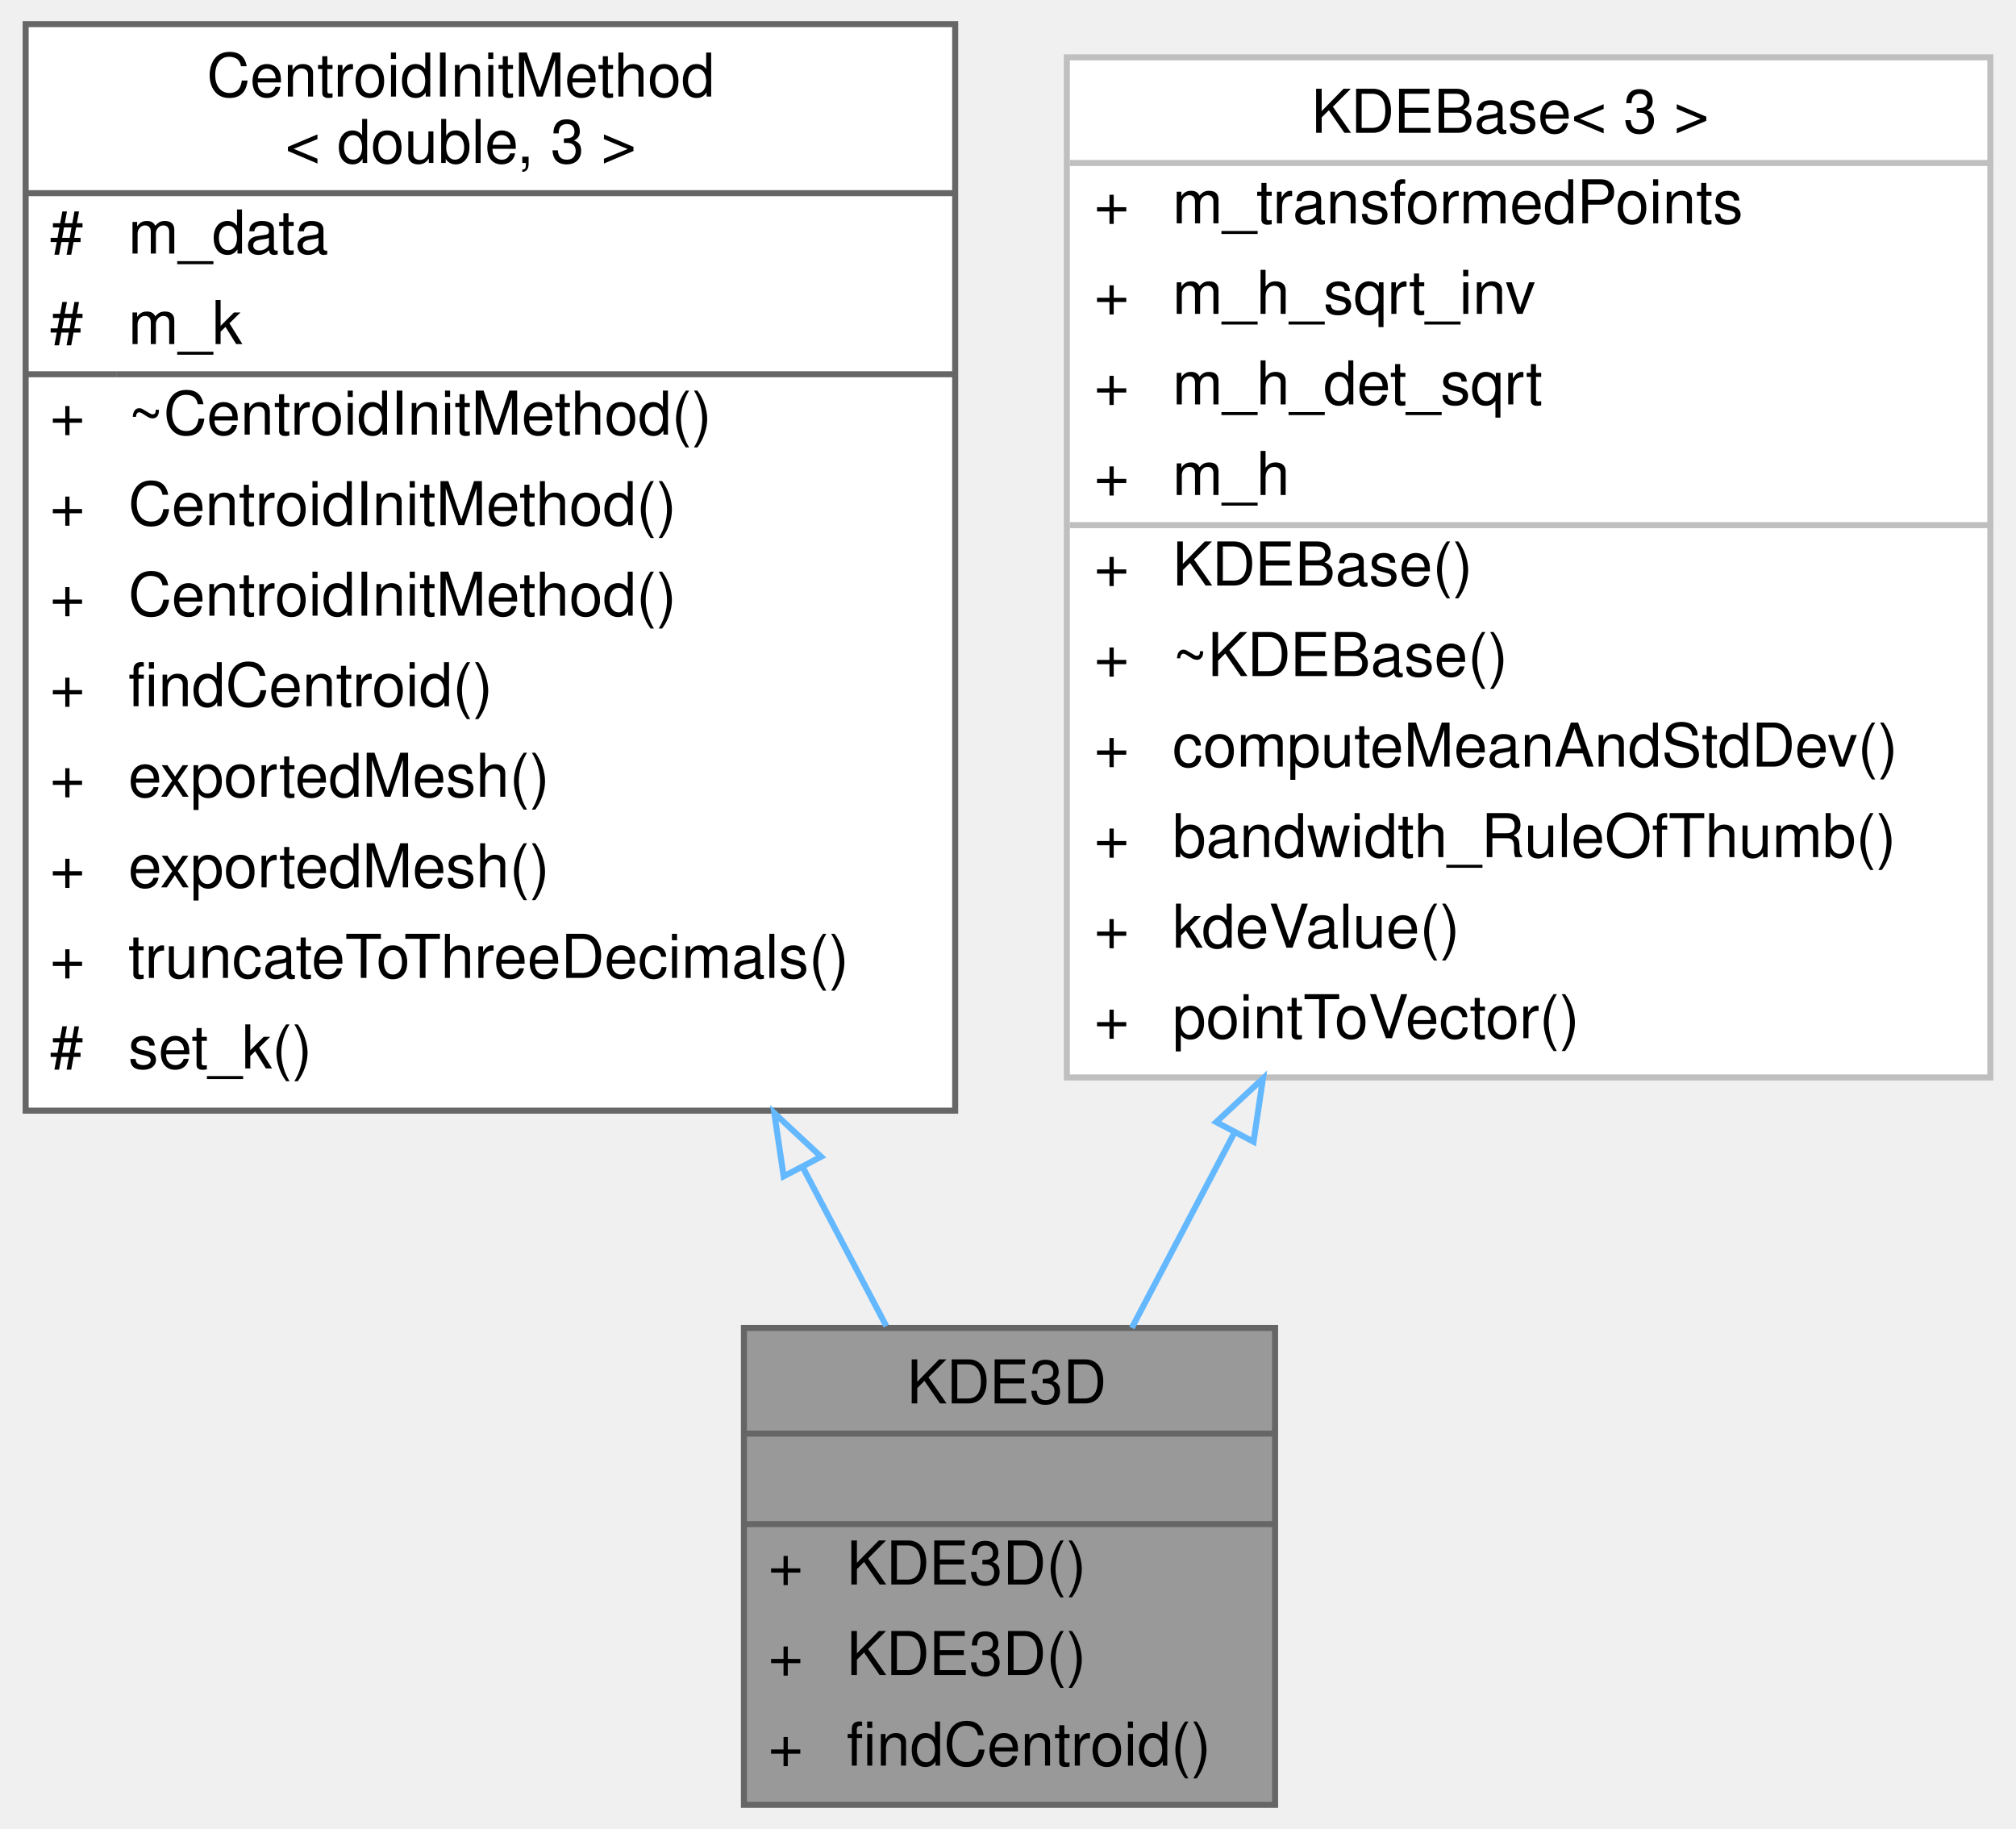
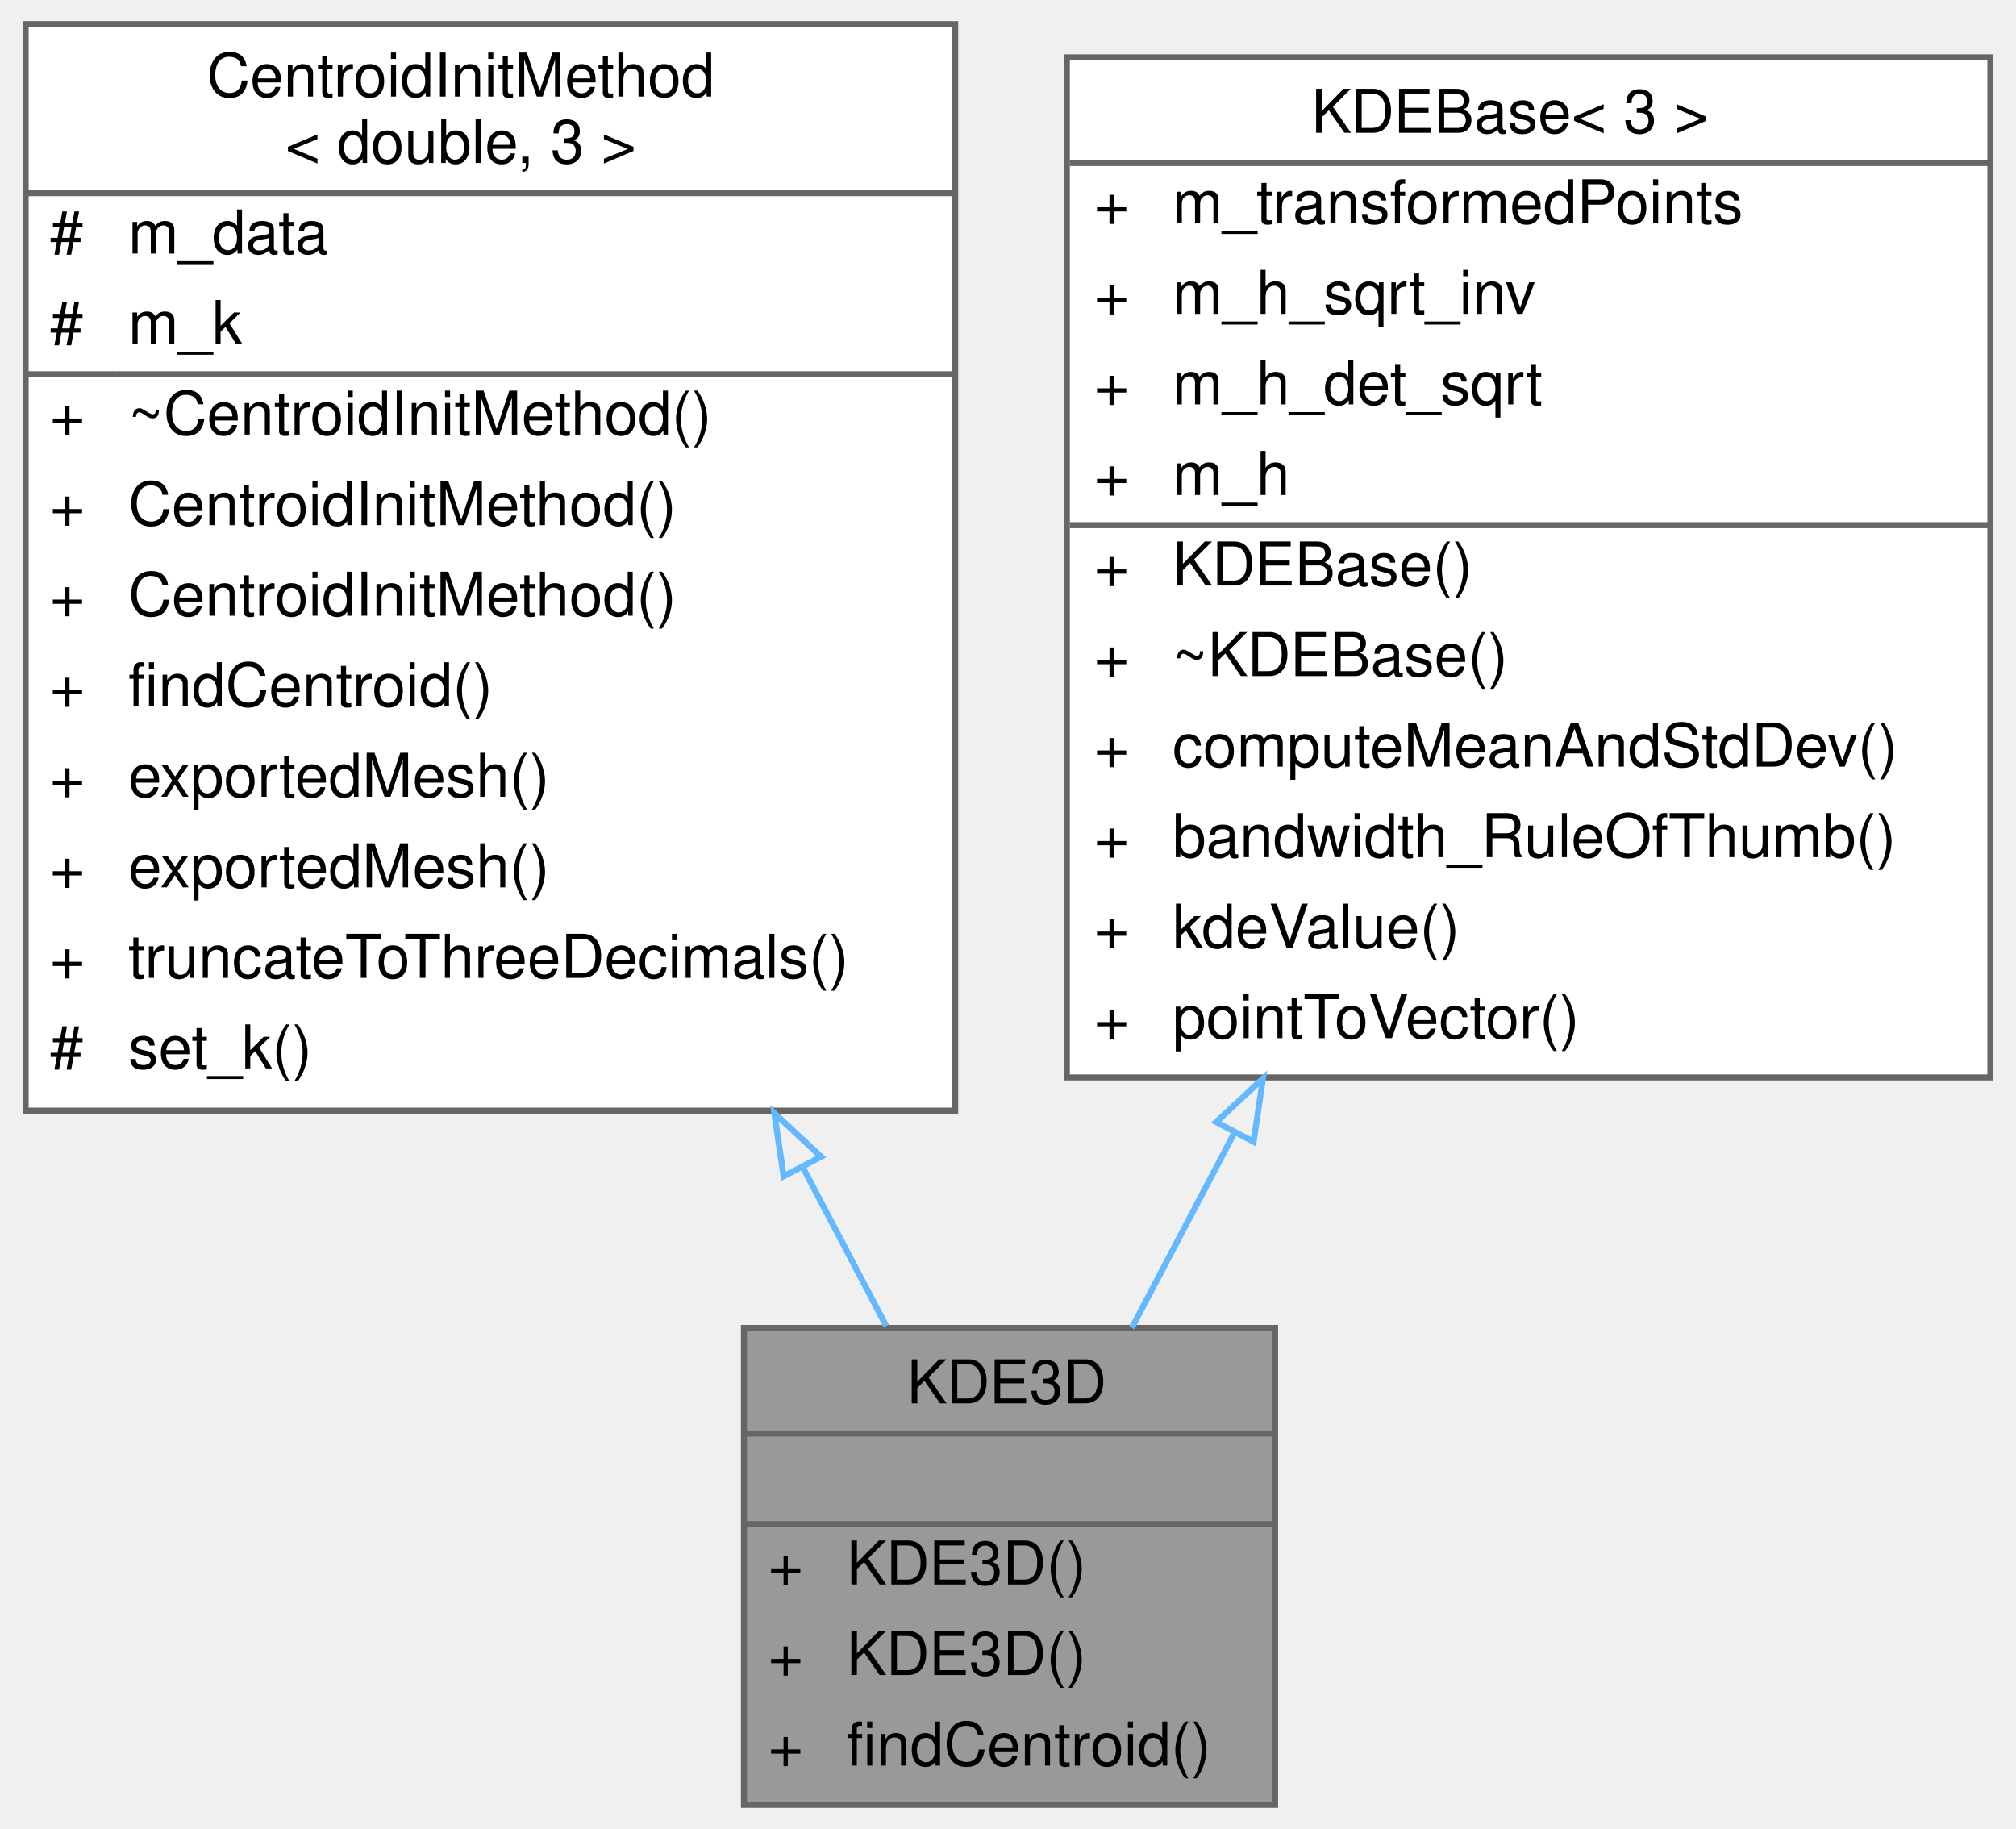
<svg xmlns="http://www.w3.org/2000/svg" xmlns:xlink="http://www.w3.org/1999/xlink" width="334pt" height="303pt" viewBox="0.00 0.00 333.50 303.00">
  <g id="graph0" class="graph" transform="scale(1 1) rotate(0) translate(4 299)">
    <g id="Node000001" class="node">
      <g id="a_Node000001">
-         <a xlink:title=" ">
+         <a xlink:title="Implements Kernel Density Estimation (KDE) for 3D data.">
          <polygon fill="#999999" stroke="transparent" points="207,-79 119,-79 119,0 207,0 207,-79" />
          <text text-anchor="start" x="146" y="-66.5" font-family="Helvetica,sans-Serif" font-size="10.00">KDE3D</text>
          <text text-anchor="start" x="161" y="-51.5" font-family="Helvetica,sans-Serif" font-size="10.00"> </text>
          <text text-anchor="start" x="123" y="-36.5" font-family="Helvetica,sans-Serif" font-size="10.00">+</text>
          <text text-anchor="start" x="136" y="-36.5" font-family="Helvetica,sans-Serif" font-size="10.00">KDE3D()</text>
          <text text-anchor="start" x="123" y="-21.5" font-family="Helvetica,sans-Serif" font-size="10.00">+</text>
          <text text-anchor="start" x="136" y="-21.5" font-family="Helvetica,sans-Serif" font-size="10.00">KDE3D()</text>
          <text text-anchor="start" x="123" y="-6.5" font-family="Helvetica,sans-Serif" font-size="10.00">+</text>
          <text text-anchor="start" x="136" y="-6.5" font-family="Helvetica,sans-Serif" font-size="10.00">findCentroid()</text>
          <polygon fill="#666666" stroke="#666666" points="119,-61.5 119,-61.5 207,-61.5 207,-61.5 119,-61.5" />
          <polygon fill="#666666" stroke="#666666" points="119,-46.5 119,-46.5 207,-46.5 207,-46.5 119,-46.5" />
          <polygon fill="none" stroke="#666666" points="119,0 119,-79 207,-79 207,0 119,0" />
        </a>
      </g>
    </g>
    <g id="Node000002" class="node">
      <g id="a_Node000002">
        <a xlink:href="classCentroidInitMethod.html" target="_top" xlink:title=" ">
          <polygon fill="white" stroke="transparent" points="154,-295 0,-295 0,-115 154,-115 154,-295" />
          <text text-anchor="start" x="30" y="-283" font-family="Helvetica,sans-Serif" font-size="10.00">CentroidInitMethod</text>
          <text text-anchor="start" x="43" y="-272" font-family="Helvetica,sans-Serif" font-size="10.00">&lt; double, 3 &gt;</text>
          <text text-anchor="start" x="4" y="-257" font-family="Helvetica,sans-Serif" font-size="10.00">#</text>
          <text text-anchor="start" x="17" y="-257" font-family="Helvetica,sans-Serif" font-size="10.00">m_data</text>
          <text text-anchor="start" x="4" y="-242" font-family="Helvetica,sans-Serif" font-size="10.00">#</text>
          <text text-anchor="start" x="17" y="-242" font-family="Helvetica,sans-Serif" font-size="10.00">m_k</text>
          <text text-anchor="start" x="4" y="-227" font-family="Helvetica,sans-Serif" font-size="10.00">+</text>
          <text text-anchor="start" x="17" y="-227" font-family="Helvetica,sans-Serif" font-size="10.00">~CentroidInitMethod()</text>
          <text text-anchor="start" x="4" y="-212" font-family="Helvetica,sans-Serif" font-size="10.00">+</text>
          <text text-anchor="start" x="17" y="-212" font-family="Helvetica,sans-Serif" font-size="10.00">CentroidInitMethod()</text>
          <text text-anchor="start" x="4" y="-197" font-family="Helvetica,sans-Serif" font-size="10.00">+</text>
          <text text-anchor="start" x="17" y="-197" font-family="Helvetica,sans-Serif" font-size="10.00">CentroidInitMethod()</text>
          <text text-anchor="start" x="4" y="-182" font-family="Helvetica,sans-Serif" font-size="10.00">+</text>
          <text text-anchor="start" x="17" y="-182" font-family="Helvetica,sans-Serif" font-size="10.00">findCentroid()</text>
          <text text-anchor="start" x="4" y="-167" font-family="Helvetica,sans-Serif" font-size="10.00">+</text>
          <text text-anchor="start" x="17" y="-167" font-family="Helvetica,sans-Serif" font-size="10.00">exportedMesh()</text>
          <text text-anchor="start" x="4" y="-152" font-family="Helvetica,sans-Serif" font-size="10.00">+</text>
          <text text-anchor="start" x="17" y="-152" font-family="Helvetica,sans-Serif" font-size="10.00">exportedMesh()</text>
          <text text-anchor="start" x="4" y="-137" font-family="Helvetica,sans-Serif" font-size="10.00">+</text>
          <text text-anchor="start" x="17" y="-137" font-family="Helvetica,sans-Serif" font-size="10.00">truncateToThreeDecimals()</text>
          <text text-anchor="start" x="4" y="-122" font-family="Helvetica,sans-Serif" font-size="10.00">#</text>
          <text text-anchor="start" x="17" y="-122" font-family="Helvetica,sans-Serif" font-size="10.00">set_k()</text>
          <polygon fill="#666666" stroke="#666666" points="0,-267 0,-267 154,-267 154,-267 0,-267" />
          <polygon fill="#666666" stroke="#666666" points="0,-237 0,-237 15,-237 15,-237 0,-237" />
          <polygon fill="#666666" stroke="#666666" points="15,-237 15,-237 154,-237 154,-237 15,-237" />
          <polygon fill="none" stroke="#666666" points="0,-115 0,-295 154,-295 154,-115 0,-115" />
        </a>
      </g>
    </g>
    <g id="edge1_Node000001_Node000002" class="edge">
      <g id="a_edge1_Node000001_Node000002">
        <a xlink:title=" ">
          <path fill="none" stroke="#63b8ff" d="M128.73,-105.66C133.59,-96.42 138.29,-87.48 142.58,-79.32" />
          <polygon fill="none" stroke="#63b8ff" points="125.58,-104.12 124.03,-114.6 131.78,-107.37 125.58,-104.12" />
        </a>
      </g>
    </g>
    <g id="Node000003" class="node">
      <g id="a_Node000003">
        <a xlink:href="classKDEBase.html" target="_top" xlink:title=" ">
          <polygon fill="white" stroke="transparent" points="325.5,-289.5 172.5,-289.5 172.5,-120.5 325.5,-120.5 325.5,-289.5" />
          <text text-anchor="start" x="213" y="-277" font-family="Helvetica,sans-Serif" font-size="10.00">KDEBase&lt; 3 &gt;</text>
          <text text-anchor="start" x="177" y="-262" font-family="Helvetica,sans-Serif" font-size="10.00">+</text>
          <text text-anchor="start" x="190" y="-262" font-family="Helvetica,sans-Serif" font-size="10.00">m_transformedPoints</text>
          <text text-anchor="start" x="177" y="-247" font-family="Helvetica,sans-Serif" font-size="10.00">+</text>
          <text text-anchor="start" x="190" y="-247" font-family="Helvetica,sans-Serif" font-size="10.00">m_h_sqrt_inv</text>
          <text text-anchor="start" x="177" y="-232" font-family="Helvetica,sans-Serif" font-size="10.00">+</text>
          <text text-anchor="start" x="190" y="-232" font-family="Helvetica,sans-Serif" font-size="10.00">m_h_det_sqrt</text>
          <text text-anchor="start" x="177" y="-217" font-family="Helvetica,sans-Serif" font-size="10.00">+</text>
          <text text-anchor="start" x="190" y="-217" font-family="Helvetica,sans-Serif" font-size="10.00">m_h</text>
          <text text-anchor="start" x="177" y="-202" font-family="Helvetica,sans-Serif" font-size="10.00">+</text>
          <text text-anchor="start" x="190" y="-202" font-family="Helvetica,sans-Serif" font-size="10.00">KDEBase()</text>
          <text text-anchor="start" x="177" y="-187" font-family="Helvetica,sans-Serif" font-size="10.00">+</text>
          <text text-anchor="start" x="190" y="-187" font-family="Helvetica,sans-Serif" font-size="10.00">~KDEBase()</text>
          <text text-anchor="start" x="177" y="-172" font-family="Helvetica,sans-Serif" font-size="10.00">+</text>
          <text text-anchor="start" x="190" y="-172" font-family="Helvetica,sans-Serif" font-size="10.00">computeMeanAndStdDev()</text>
          <text text-anchor="start" x="177" y="-157" font-family="Helvetica,sans-Serif" font-size="10.00">+</text>
          <text text-anchor="start" x="190" y="-157" font-family="Helvetica,sans-Serif" font-size="10.00">bandwidth_RuleOfThumb()</text>
          <text text-anchor="start" x="177" y="-142" font-family="Helvetica,sans-Serif" font-size="10.00">+</text>
          <text text-anchor="start" x="190" y="-142" font-family="Helvetica,sans-Serif" font-size="10.00">kdeValue()</text>
          <text text-anchor="start" x="177" y="-127" font-family="Helvetica,sans-Serif" font-size="10.00">+</text>
          <text text-anchor="start" x="190" y="-127" font-family="Helvetica,sans-Serif" font-size="10.00">pointToVector()</text>
-           <polygon fill="#bfbfbf" stroke="#bfbfbf" points="173,-272 173,-272 326,-272 326,-272 173,-272" />
-           <polygon fill="#bfbfbf" stroke="#bfbfbf" points="173,-212 173,-212 188,-212 188,-212 173,-212" />
-           <polygon fill="#bfbfbf" stroke="#bfbfbf" points="188,-212 188,-212 326,-212 326,-212 188,-212" />
-           <polygon fill="none" stroke="#bfbfbf" points="172.5,-120.5 172.5,-289.5 325.5,-289.5 325.5,-120.5 172.5,-120.5" />
+           <polygon fill="#666666" stroke="#666666" points="173,-272 173,-272 326,-272 326,-272 173,-272" />
+           <polygon fill="#666666" stroke="#666666" points="173,-212 173,-212 188,-212 188,-212 173,-212" />
+           <polygon fill="#666666" stroke="#666666" points="188,-212 188,-212 326,-212 326,-212 188,-212" />
+           <polygon fill="none" stroke="#666666" points="172.5,-120.5 172.5,-289.5 325.5,-289.5 325.5,-120.5 172.5,-120.5" />
        </a>
      </g>
    </g>
    <g id="edge2_Node000001_Node000003" class="edge">
      <g id="a_edge2_Node000001_Node000003">
        <a xlink:title=" ">
          <path fill="none" stroke="#63b8ff" d="M200.19,-111.21C194.24,-99.9 188.44,-88.87 183.26,-79.01" />
          <polygon fill="none" stroke="#63b8ff" points="197.24,-113.11 204.99,-120.33 203.43,-109.85 197.24,-113.11" />
        </a>
      </g>
    </g>
  </g>
</svg>
